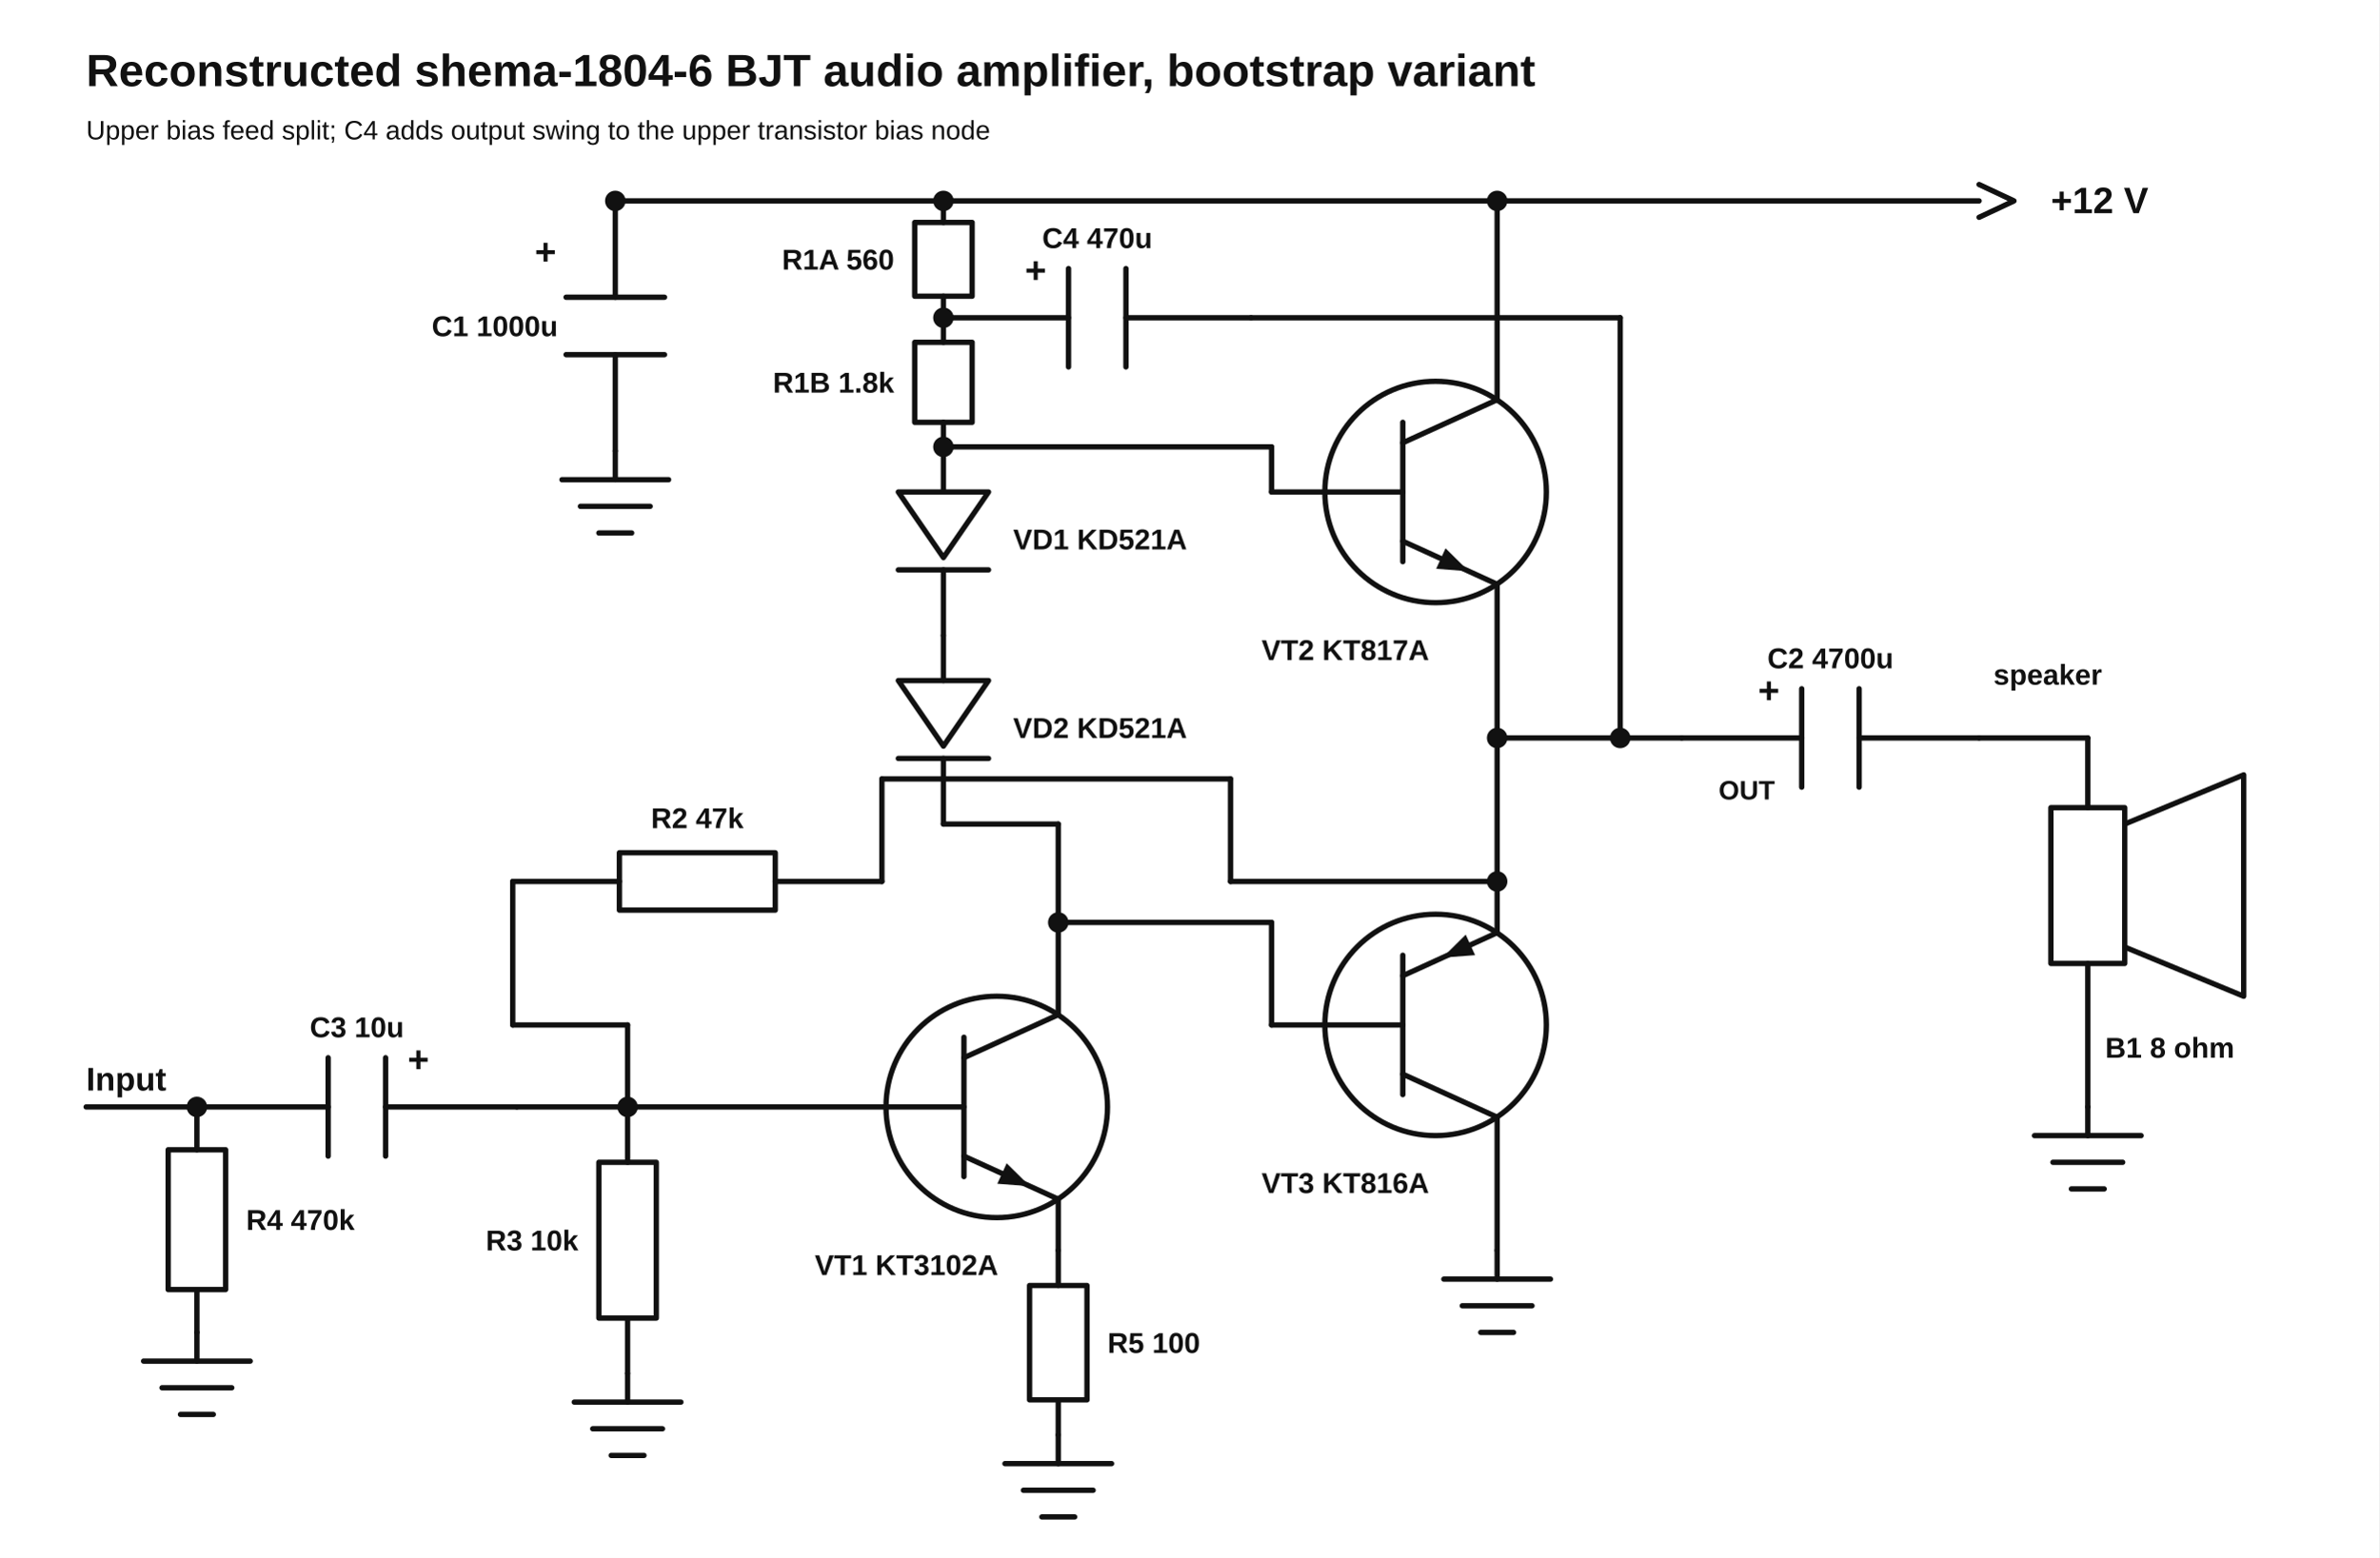
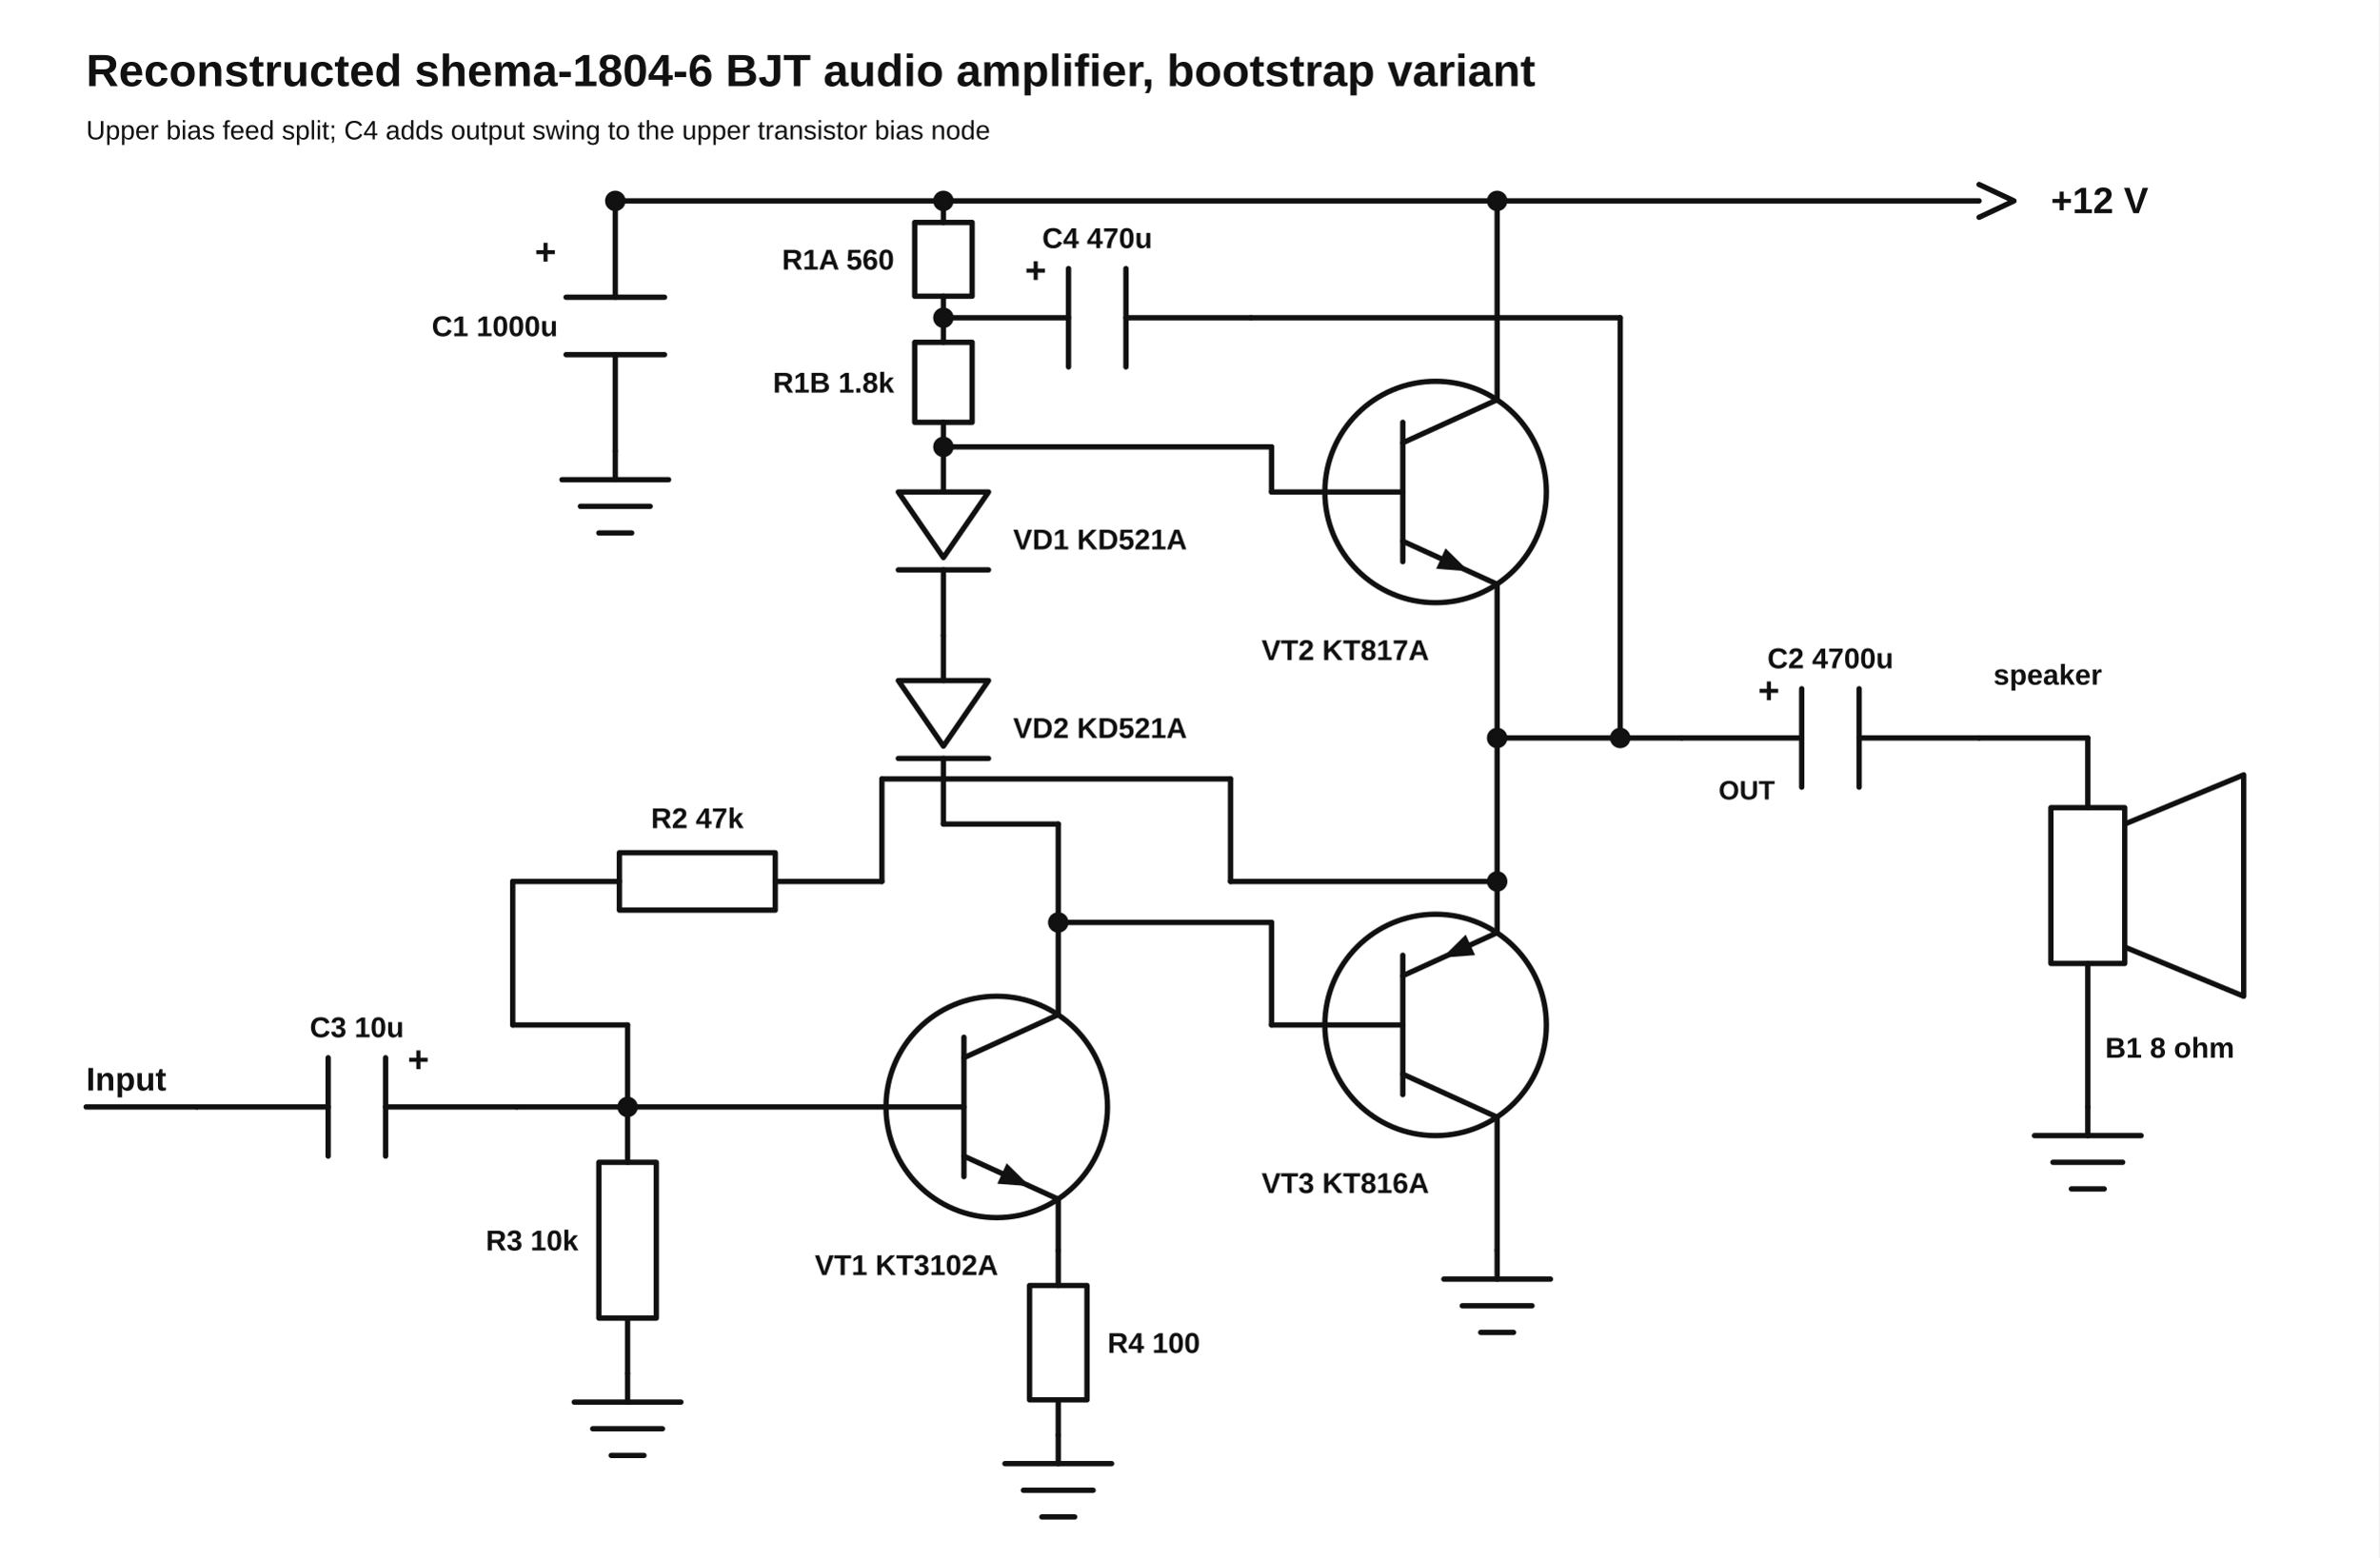
<svg xmlns="http://www.w3.org/2000/svg" width="1160" height="760" viewBox="0 0 1160 760">
  <defs>
    <style>
.wire{stroke:#111;stroke-width:2.6;fill:none;stroke-linecap:round;stroke-linejoin:round}
.thin{stroke:#a7b0bd;stroke-width:1.2;fill:none;stroke-linecap:round;stroke-linejoin:round}
.axis{stroke:#111;stroke-width:1.4;fill:none}
.blue{stroke:#1665d8;stroke-width:3;fill:none;stroke-linecap:round;stroke-linejoin:round}
.green{stroke:#13795b;stroke-width:3;fill:none;stroke-linecap:round;stroke-linejoin:round}
.orange{stroke:#b54708;stroke-width:3;fill:none;stroke-linecap:round;stroke-linejoin:round}
.node{fill:#111;stroke:none}
</style>
  </defs>
  <rect width="100%" height="100%" fill="#fff" />
  <text x="42" y="42" font-family="Arial, Helvetica, sans-serif" font-size="22" font-weight="700" text-anchor="start" fill="#111">Reconstructed shema-1804-6 BJT audio amplifier, bootstrap variant</text>
  <text x="42" y="68" font-family="Arial, Helvetica, sans-serif" font-size="13" font-weight="400" text-anchor="start" fill="#111">Upper bias feed split; C4 adds output swing to the upper transistor bias node</text>
  <line x1="300" y1="98" x2="965" y2="98" class="wire" />
  <polyline points="965,90 982,98 965,106" class="wire" fill="none" />
  <text x="1000" y="104" font-family="Arial, Helvetica, sans-serif" font-size="18" font-weight="700" text-anchor="start" fill="#111">+12 V</text>
  <circle cx="300" cy="98" r="5" class="node" />
  <circle cx="460" cy="98" r="5" class="node" />
  <circle cx="730" cy="98" r="5" class="node" />
  <line x1="300" y1="98" x2="300" y2="145" class="wire" />
  <line x1="276" y1="145" x2="324" y2="145" class="wire" />
  <line x1="276" y1="173" x2="324" y2="173" class="wire" />
  <line x1="300" y1="173" x2="300" y2="220" class="wire" />
  <text x="272" y="164" font-family="Arial, Helvetica, sans-serif" font-size="14" font-weight="700" text-anchor="end" fill="#111">C1 1000u</text>
  <text x="266" y="129" font-family="Arial, Helvetica, sans-serif" font-size="18" font-weight="700" text-anchor="middle" fill="#111">+</text>
  <line x1="300" y1="220" x2="300" y2="234" class="wire" />
  <line x1="274" y1="234" x2="326" y2="234" class="wire" />
  <line x1="283" y1="247" x2="317" y2="247" class="wire" />
  <line x1="292" y1="260" x2="308" y2="260" class="wire" />
  <line x1="460" y1="98" x2="460" y2="108.5" class="wire" />
  <rect x="446" y="108.5" width="28" height="36" class="wire" />
  <line x1="460" y1="144.5" x2="460" y2="155" class="wire" />
  <text x="436" y="131.5" font-family="Arial, Helvetica, sans-serif" font-size="14" font-weight="700" text-anchor="end" fill="#111">R1A 560</text>
  <circle cx="460" cy="155" r="5" class="node" />
  <line x1="460" y1="155" x2="460" y2="166.97" class="wire" />
  <rect x="446" y="166.97" width="28" height="39.06" class="wire" />
  <line x1="460" y1="206.03" x2="460" y2="218" class="wire" />
  <text x="436" y="191.5" font-family="Arial, Helvetica, sans-serif" font-size="14" font-weight="700" text-anchor="end" fill="#111">R1B 1.8k</text>
  <circle cx="460" cy="218" r="5" class="node" />
  <line x1="460" y1="218" x2="460" y2="240" class="wire" />
  <polyline points="438,240 482,240 460,272 438,240" class="wire" fill="none" />
  <line x1="438" y1="278" x2="482" y2="278" class="wire" />
  <line x1="460" y1="278" x2="460" y2="310" class="wire" />
  <text x="494" y="268" font-family="Arial, Helvetica, sans-serif" font-size="14" font-weight="700" text-anchor="start" fill="#111">VD1 KD521A</text>
  <line x1="460" y1="310" x2="460" y2="332" class="wire" />
  <polyline points="438,332 482,332 460,364 438,332" class="wire" fill="none" />
  <line x1="438" y1="370" x2="482" y2="370" class="wire" />
  <line x1="460" y1="370" x2="460" y2="402" class="wire" />
  <text x="494" y="360" font-family="Arial, Helvetica, sans-serif" font-size="14" font-weight="700" text-anchor="start" fill="#111">VD2 KD521A</text>
  <line x1="460" y1="155" x2="521" y2="155" class="wire" />
  <line x1="521" y1="131" x2="521" y2="179" class="wire" />
  <line x1="549" y1="131" x2="549" y2="179" class="wire" />
  <line x1="549" y1="155" x2="610" y2="155" class="wire" />
  <text x="535" y="121" font-family="Arial, Helvetica, sans-serif" font-size="14" font-weight="700" text-anchor="middle" fill="#111">C4 470u</text>
  <text x="505" y="138" font-family="Arial, Helvetica, sans-serif" font-size="18" font-weight="700" text-anchor="middle" fill="#111">+</text>
  <line x1="610" y1="155" x2="790" y2="155" class="wire" />
  <line x1="790" y1="155" x2="790" y2="360" class="wire" />
  <circle cx="700" cy="240" r="54" class="wire" />
  <line x1="646" y1="240" x2="684" y2="240" class="wire" />
  <line x1="684" y1="206" x2="684" y2="274" class="wire" />
  <line x1="684" y1="216" x2="730" y2="195" class="wire" />
  <line x1="684" y1="264" x2="730" y2="285" class="wire" />
  <polygon points="716.20,278.70 700.27,277.47 704.84,267.47" fill="#111" stroke="none" />
  <text x="656" y="322" font-family="Arial, Helvetica, sans-serif" font-size="14" font-weight="700" text-anchor="middle" fill="#111">VT2 KT817A</text>
  <line x1="730" y1="195" x2="730" y2="98" class="wire" />
  <line x1="460" y1="218" x2="620" y2="218" class="wire" />
  <line x1="620" y1="218" x2="620" y2="240" class="wire" />
  <line x1="620" y1="240" x2="646" y2="240" class="wire" />
  <line x1="730" y1="285" x2="730" y2="455" class="wire" />
  <circle cx="730" cy="360" r="5" class="node" />
  <circle cx="730" cy="430" r="5" class="node" />
  <circle cx="790" cy="360" r="5" class="node" />
  <line x1="730" y1="360" x2="820" y2="360" class="wire" />
  <circle cx="700" cy="500" r="54" class="wire" />
  <line x1="646" y1="500" x2="684" y2="500" class="wire" />
  <line x1="684" y1="466" x2="684" y2="534" class="wire" />
  <line x1="684" y1="476" x2="730" y2="455" class="wire" />
  <line x1="684" y1="524" x2="730" y2="545" class="wire" />
  <polygon points="703.32,467.18 719.25,465.95 714.68,455.95" fill="#111" stroke="none" />
  <text x="656" y="582" font-family="Arial, Helvetica, sans-serif" font-size="14" font-weight="700" text-anchor="middle" fill="#111">VT3 KT816A</text>
  <line x1="730" y1="545" x2="730" y2="610" class="wire" />
  <line x1="730" y1="610" x2="730" y2="624" class="wire" />
  <line x1="704" y1="624" x2="756" y2="624" class="wire" />
  <line x1="713" y1="637" x2="747" y2="637" class="wire" />
  <line x1="722" y1="650" x2="738" y2="650" class="wire" />
  <text x="838" y="390" font-family="Arial, Helvetica, sans-serif" font-size="13" font-weight="700" text-anchor="start" fill="#111">OUT</text>
  <line x1="820" y1="360" x2="878.5" y2="360" class="wire" />
  <line x1="878.5" y1="336" x2="878.5" y2="384" class="wire" />
  <line x1="906.5" y1="336" x2="906.5" y2="384" class="wire" />
  <line x1="906.5" y1="360" x2="965" y2="360" class="wire" />
  <text x="892.5" y="326" font-family="Arial, Helvetica, sans-serif" font-size="14" font-weight="700" text-anchor="middle" fill="#111">C2 4700u</text>
  <text x="862.5" y="343" font-family="Arial, Helvetica, sans-serif" font-size="18" font-weight="700" text-anchor="middle" fill="#111">+</text>
  <line x1="965" y1="360" x2="1018" y2="360" class="wire" />
  <line x1="1018" y1="360" x2="1018" y2="394" class="wire" />
  <rect x="1000" y="394" width="36" height="76" class="wire" />
  <polyline points="1036,402 1094,378 1094,486 1036,462" class="wire" fill="none" />
  <line x1="1018" y1="470" x2="1018" y2="540" class="wire" />
  <text x="1058" y="516" font-family="Arial, Helvetica, sans-serif" font-size="14" font-weight="700" text-anchor="middle" fill="#111">B1 8 ohm</text>
  <line x1="1018" y1="540" x2="1018" y2="554" class="wire" />
  <line x1="992" y1="554" x2="1044" y2="554" class="wire" />
  <line x1="1001" y1="567" x2="1035" y2="567" class="wire" />
  <line x1="1010" y1="580" x2="1026" y2="580" class="wire" />
  <text x="972" y="334" font-family="Arial, Helvetica, sans-serif" font-size="14" font-weight="700" text-anchor="start" fill="#111">speaker</text>
  <text x="42" y="532" font-family="Arial, Helvetica, sans-serif" font-size="16" font-weight="700" text-anchor="start" fill="#111">Input</text>
  <line x1="42" y1="540" x2="96" y2="540" class="wire" />
-   <circle cx="96" cy="540" r="5" class="node" />
-   <line x1="96" y1="540" x2="96" y2="560.9" class="wire" />
-   <rect x="82" y="560.9" width="28" height="68.2" class="wire" />
-   <line x1="96" y1="629.1" x2="96" y2="650" class="wire" />
-   <text x="120" y="600" font-family="Arial, Helvetica, sans-serif" font-size="14" font-weight="700" text-anchor="start" fill="#111">R4 470k</text>
-   <line x1="96" y1="650" x2="96" y2="664" class="wire" />
-   <line x1="70" y1="664" x2="122" y2="664" class="wire" />
-   <line x1="79" y1="677" x2="113" y2="677" class="wire" />
-   <line x1="88" y1="690" x2="104" y2="690" class="wire" />
  <line x1="96" y1="540" x2="160" y2="540" class="wire" />
  <line x1="160" y1="516" x2="160" y2="564" class="wire" />
  <line x1="188" y1="516" x2="188" y2="564" class="wire" />
  <line x1="188" y1="540" x2="252" y2="540" class="wire" />
  <text x="174" y="506" font-family="Arial, Helvetica, sans-serif" font-size="14" font-weight="700" text-anchor="middle" fill="#111">C3 10u</text>
  <text x="204" y="523" font-family="Arial, Helvetica, sans-serif" font-size="18" font-weight="700" text-anchor="middle" fill="#111">+</text>
  <line x1="252" y1="540" x2="306" y2="540" class="wire" />
  <circle cx="306" cy="540" r="5" class="node" />
  <line x1="306" y1="540" x2="306" y2="567" class="wire" />
  <rect x="292" y="567" width="28" height="76" class="wire" />
  <line x1="306" y1="643" x2="306" y2="670" class="wire" />
  <text x="282" y="610" font-family="Arial, Helvetica, sans-serif" font-size="14" font-weight="700" text-anchor="end" fill="#111">R3 10k</text>
  <line x1="306" y1="670" x2="306" y2="684" class="wire" />
  <line x1="280" y1="684" x2="332" y2="684" class="wire" />
  <line x1="289" y1="697" x2="323" y2="697" class="wire" />
  <line x1="298" y1="710" x2="314" y2="710" class="wire" />
  <circle cx="486" cy="540" r="54" class="wire" />
  <line x1="432" y1="540" x2="470" y2="540" class="wire" />
  <line x1="470" y1="506" x2="470" y2="574" class="wire" />
  <line x1="470" y1="516" x2="516" y2="495" class="wire" />
  <line x1="470" y1="564" x2="516" y2="585" class="wire" />
  <polygon points="502.20,578.70 486.27,577.47 490.84,567.47" fill="#111" stroke="none" />
  <text x="442" y="622" font-family="Arial, Helvetica, sans-serif" font-size="14" font-weight="700" text-anchor="middle" fill="#111">VT1 KT3102A</text>
  <line x1="306" y1="540" x2="432" y2="540" class="wire" />
  <line x1="460" y1="402" x2="516" y2="402" class="wire" />
  <line x1="516" y1="402" x2="516" y2="495" class="wire" />
  <circle cx="516" cy="450" r="5" class="node" />
  <line x1="516" y1="450" x2="620" y2="450" class="wire" />
  <line x1="620" y1="450" x2="620" y2="500" class="wire" />
  <line x1="620" y1="500" x2="646" y2="500" class="wire" />
  <line x1="516" y1="585" x2="516" y2="610" class="wire" />
  <line x1="516" y1="610" x2="516" y2="627.1" class="wire" />
  <rect x="502" y="627.1" width="28" height="55.8" class="wire" />
  <line x1="516" y1="682.9" x2="516" y2="700" class="wire" />
-   <text x="540" y="660" font-family="Arial, Helvetica, sans-serif" font-size="14" font-weight="700" text-anchor="start" fill="#111">R5 100</text>
+   <text x="540" y="660" font-family="Arial, Helvetica, sans-serif" font-size="14" font-weight="700" text-anchor="start" fill="#111">R4 100</text>
  <line x1="516" y1="700" x2="516" y2="714" class="wire" />
  <line x1="490" y1="714" x2="542" y2="714" class="wire" />
  <line x1="499" y1="727" x2="533" y2="727" class="wire" />
  <line x1="508" y1="740" x2="524" y2="740" class="wire" />
  <line x1="250" y1="430" x2="302" y2="430" class="wire" />
  <rect x="302" y="416" width="76" height="28" class="wire" />
  <line x1="378" y1="430" x2="430" y2="430" class="wire" />
  <text x="340" y="404" font-family="Arial, Helvetica, sans-serif" font-size="14" font-weight="700" text-anchor="middle" fill="#111">R2 47k</text>
  <line x1="250" y1="430" x2="250" y2="500" class="wire" />
  <line x1="250" y1="500" x2="306" y2="500" class="wire" />
  <line x1="306" y1="500" x2="306" y2="540" class="wire" />
  <line x1="430" y1="430" x2="430" y2="380" class="wire" />
  <line x1="430" y1="380" x2="600" y2="380" class="wire" />
  <line x1="600" y1="380" x2="600" y2="430" class="wire" />
  <line x1="600" y1="430" x2="730" y2="430" class="wire" />
</svg>
